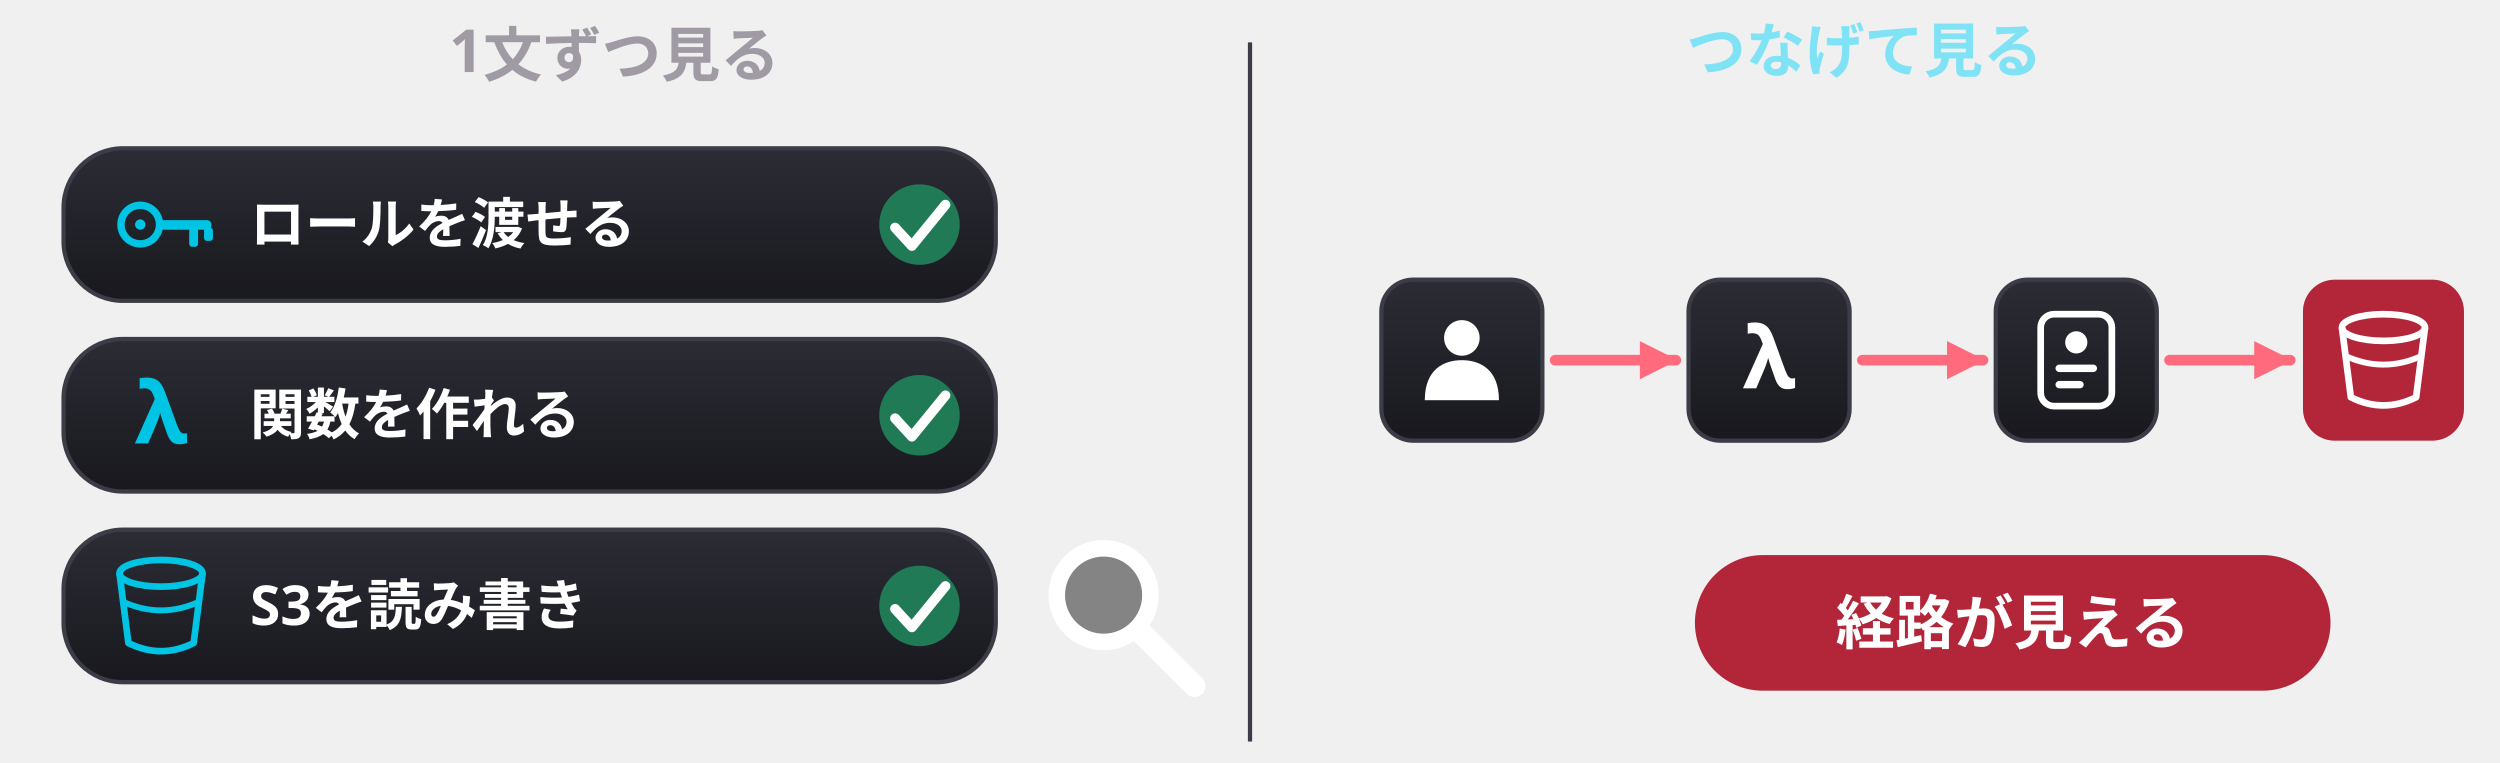
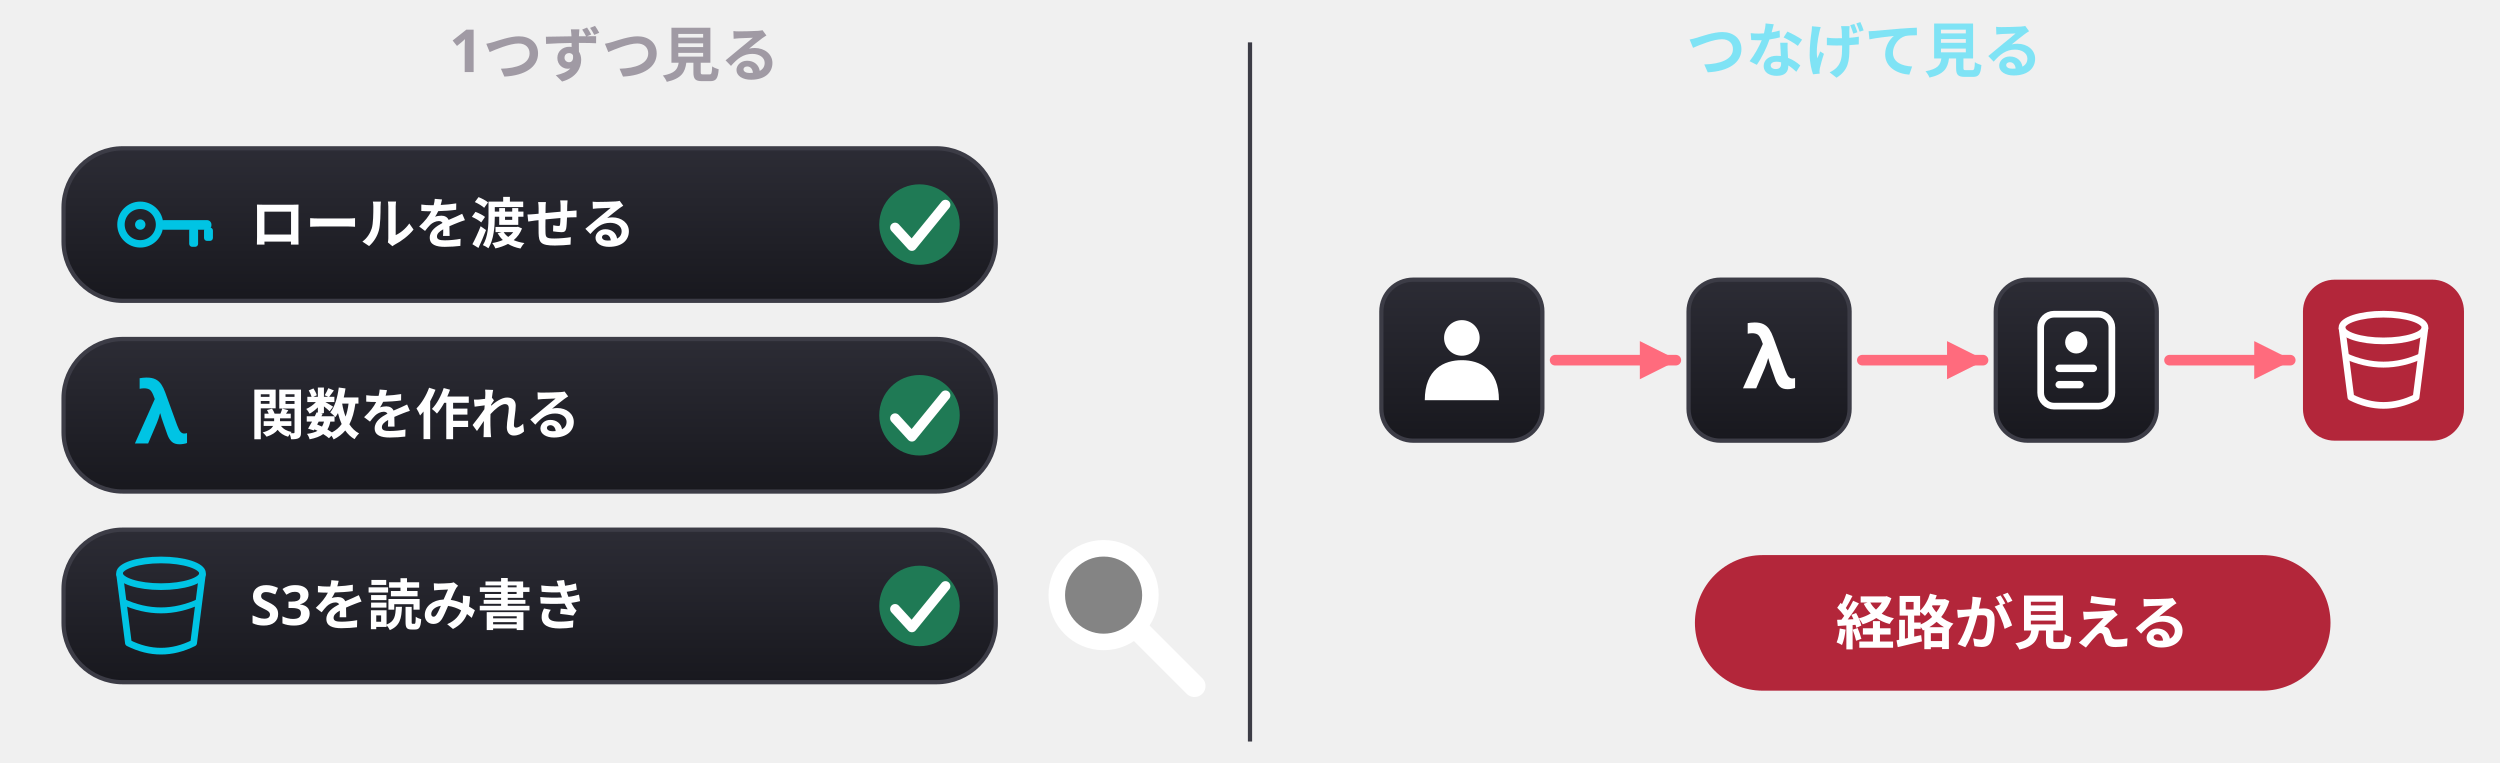
<svg xmlns="http://www.w3.org/2000/svg" viewBox="0 0 1180 360" width="1180" height="360" font-family="'Hiragino Maru Gothic ProN','Zen Maru Gothic','Hiragino Sans',sans-serif">
  <defs>
    <linearGradient id="bs-tile" x1="0" y1="0" x2="0" y2="1">
      <stop offset="0" stop-color="#2c2c35" />
      <stop offset="1" stop-color="#18181e" />
    </linearGradient>
    <marker id="bs-ar-g" markerUnits="userSpaceOnUse" markerWidth="20" markerHeight="20" refX="17" refY="10" orient="auto">
      <path d="M0 1 L18 10 L0 19 Z" fill="#a09aa4" />
    </marker>
    <marker id="bs-ar-r" markerUnits="userSpaceOnUse" markerWidth="20" markerHeight="20" refX="17" refY="10" orient="auto">
      <path d="M0 1 L18 10 L0 19 Z" fill="#ff6b7d" />
    </marker>
    <marker id="bs-ar-c" markerUnits="userSpaceOnUse" markerWidth="20" markerHeight="20" refX="17" refY="10" orient="auto">
      <path d="M0 1 L18 10 L0 19 Z" fill="#00c4e4" />
    </marker>
    <marker id="bs-ar-ok" markerUnits="userSpaceOnUse" markerWidth="20" markerHeight="20" refX="17" refY="10" orient="auto">
      <path d="M0 1 L18 10 L0 19 Z" fill="#3ddc97" />
    </marker>
    <marker id="bs-ar-a" markerUnits="userSpaceOnUse" markerWidth="20" markerHeight="20" refX="17" refY="10" orient="auto">
      <path d="M0 1 L18 10 L0 19 Z" fill="#ffb020" />
    </marker>
  </defs>
  <style>
.fx{transform-box:fill-box;transform-origin:center}
.hold{opacity:0}
@keyframes pop{from{opacity:0;transform:scale(.6)}to{opacity:1;transform:scale(1)}}
@keyframes fade{from{opacity:0}to{opacity:1}}
@keyframes up{from{opacity:0;transform:translateY(18px)}to{opacity:1;transform:translateY(0)}}
@keyframes holdout{0%{opacity:1}99%{opacity:1}100%{opacity:0}}
@keyframes arm{from{transform:rotate(-78deg)}to{transform:rotate(0)}}
@keyframes mag{0%{transform:translateY(-180px)}35%{transform:translateY(-180px)}60%{transform:translateY(-90px)}85%,100%{transform:translateY(0)}}
+ @keyframes grow{from{transform:scaleX(0)}to{transform:scaleX(1)}}
@keyframes glow{0%,100%{opacity:.35}50%{opacity:1}}
.bespoke-marp-active .pop{animation:pop .5s cubic-bezier(.2,1.4,.4,1) var(--d,0s) both}
.bespoke-marp-active .fade{animation:fade .6s ease-out var(--d,0s) both}
.bespoke-marp-active .up{animation:up .6s ease-out var(--d,0s) both}
.bespoke-marp-active .hold{animation:holdout var(--d,1s) linear both}
.bespoke-marp-active .arm{animation:arm 1.1s ease-in var(--d,0s) both}
.bespoke-marp-active .mag{animation:mag 3.2s ease-in-out var(--d,0s) both}
+ .bespoke-marp-active .grow{animation:grow .9s cubic-bezier(.2,.8,.2,1) var(--d,0s) both}
.bespoke-marp-active .glow{animation:glow 1.6s ease-in-out var(--d,0s) infinite}
.arm{transform-origin:0% 50%}
+ .grow{transform-box:fill-box;transform-origin:0% 50%}
</style>
-   <text x="290" y="34" font-size="28" font-weight="700" fill="#a09aa4" text-anchor="middle">1文ずつ見る</text>
+   <text x="290" y="34" font-size="28" font-weight="700" fill="#a09aa4" text-anchor="middle">1つずつ見る</text>
  <text x="880" y="34" font-size="28" font-weight="700" fill="#7fe3f5" text-anchor="middle">つなげて見る</text>
  <line x1="590" y1="20" x2="590" y2="350" stroke="#3c3c46" stroke-width="2" />
  <g class="fx pop" style="--d:0.3s">
    <rect x="30" y="70" width="440" height="72" rx="28" fill="url(#bs-tile)" stroke="#3c3c46" stroke-width="2" />
    <g transform="translate(76 106.0) scale(0.7)">
      <circle cx="-14" cy="0" r="13" fill="none" stroke="#00c4e4" stroke-width="5" />
      <circle cx="-14" cy="0" r="3.5" fill="#00c4e4" />
      <rect x="-1" y="-3" width="35" height="6.5" rx="3" fill="#00c4e4" />
      <rect x="19" y="2" width="6" height="13" rx="2" fill="#00c4e4" />
      <rect x="29" y="2" width="6" height="9" rx="2" fill="#00c4e4" />
    </g>
    <text x="118" y="115.0" font-size="26" font-weight="700" fill="#ffffff" text-anchor="start">ロールを渡せる</text>
    <circle cx="434" cy="106.0" r="19" fill="#1f7a55" />
    <g transform="translate(434 106.0) scale(0.72)">
      <path d="M-16 2 L-5 14 L17 -13" fill="none" stroke="#ffffff" stroke-width="6.5" stroke-linecap="round" stroke-linejoin="round" />
    </g>
  </g>
  <g class="fx pop" style="--d:1.2s">
    <rect x="30" y="160" width="440" height="72" rx="28" fill="url(#bs-tile)" stroke="#3c3c46" stroke-width="2" />
    <g transform="translate(76 196.0) scale(0.7)">
      <text x="0" y="19" font-size="58" font-weight="700" text-anchor="middle" fill="#00c4e4">λ</text>
    </g>
    <text x="118" y="205.0" font-size="26" font-weight="700" fill="#ffffff" text-anchor="start">関数を作れる</text>
    <circle cx="434" cy="196.0" r="19" fill="#1f7a55" />
    <g transform="translate(434 196.0) scale(0.72)">
      <path d="M-16 2 L-5 14 L17 -13" fill="none" stroke="#ffffff" stroke-width="6.5" stroke-linecap="round" stroke-linejoin="round" />
    </g>
  </g>
  <g class="fx pop" style="--d:2.1s">
    <rect x="30" y="250" width="440" height="72" rx="28" fill="url(#bs-tile)" stroke="#3c3c46" stroke-width="2" />
    <g transform="translate(76 286.0) scale(0.7)">
      <ellipse cx="0" cy="-22" rx="28" ry="9" fill="none" stroke="#00c4e4" stroke-width="4.5" />
      <path d="M-28 -22 L-22 25 Q0 36 22 25 L28 -22" fill="none" stroke="#00c4e4" stroke-width="4.5" stroke-linejoin="round" />
      <path d="M-26 -3 Q0 9 26 -3" fill="none" stroke="#00c4e4" stroke-width="4" />
    </g>
    <text x="118" y="295.0" font-size="26" font-weight="700" fill="#ffffff" text-anchor="start">S3を読み書き</text>
    <circle cx="434" cy="286.0" r="19" fill="#1f7a55" />
    <g transform="translate(434 286.0) scale(0.72)">
      <path d="M-16 2 L-5 14 L17 -13" fill="none" stroke="#ffffff" stroke-width="6.5" stroke-linecap="round" stroke-linejoin="round" />
    </g>
  </g>
  <g class="fx mag" style="--d:0.2s">
    <g transform="translate(530 290) scale(1.3)">
      <circle cx="-7" cy="-7" r="17" fill="rgba(0,0,0,.45)" stroke="#ffffff" stroke-width="6" />
      <path d="M6 6 L26 26" stroke="#ffffff" stroke-width="8" stroke-linecap="round" />
    </g>
  </g>
  <g class="fx pop" style="--d:1.2s">
    <rect x="652.0" y="132.0" width="76" height="76" rx="15" fill="url(#bs-tile)" stroke="#3c3c46" stroke-width="2" />
    <g transform="translate(690 170) scale(0.7)">
      <circle cx="0" cy="-15" r="12" fill="#ffffff" />
      <path d="M-25 27 C-25 6 -12 0 0 0 C12 0 25 6 25 27 Z" fill="#ffffff" />
    </g>
  </g>
  <g class="fx pop" style="--d:1.55s">
    <rect x="797.0" y="132.0" width="76" height="76" rx="15" fill="url(#bs-tile)" stroke="#3c3c46" stroke-width="2" />
    <g transform="translate(835 170) scale(0.7)">
      <text x="0" y="19" font-size="58" font-weight="700" text-anchor="middle" fill="#ffffff">λ</text>
    </g>
  </g>
  <g class="fx pop" style="--d:1.9s">
    <rect x="942.0" y="132.0" width="76" height="76" rx="15" fill="url(#bs-tile)" stroke="#3c3c46" stroke-width="2" />
    <g transform="translate(980 170) scale(0.7)">
      <rect x="-24" y="-31" width="48" height="62" rx="9" fill="none" stroke="#ffffff" stroke-width="4.5" />
      <circle cx="0" cy="-12" r="7.5" fill="#ffffff" />
      <rect x="-14" y="3" width="28" height="5" rx="2.5" fill="#ffffff" />
      <rect x="-14" y="14" width="19" height="5" rx="2.5" fill="#ffffff" />
    </g>
  </g>
  <g class="fx pop" style="--d:2.25s">
    <rect x="1087.0" y="132.0" width="76" height="76" rx="15" fill="#b3263a" stroke="none" stroke-width="2" />
    <g transform="translate(1125 170) scale(0.7)">
      <ellipse cx="0" cy="-22" rx="28" ry="9" fill="none" stroke="#ffffff" stroke-width="4.5" />
      <path d="M-28 -22 L-22 25 Q0 36 22 25 L28 -22" fill="none" stroke="#ffffff" stroke-width="4.5" stroke-linejoin="round" />
      <path d="M-26 -3 Q0 9 26 -3" fill="none" stroke="#ffffff" stroke-width="4" />
    </g>
  </g>
  <g class="fx fade" style="--d:1.4s">
    <line x1="734" y1="170" x2="791" y2="170" stroke="#ff6b7d" stroke-width="5" stroke-linecap="round" marker-end="url(#bs-ar-r)" />
  </g>
  <g class="fx fade" style="--d:1.75s">
    <line x1="879" y1="170" x2="936" y2="170" stroke="#ff6b7d" stroke-width="5" stroke-linecap="round" marker-end="url(#bs-ar-r)" />
  </g>
  <g class="fx fade" style="--d:2.1s">
    <line x1="1024" y1="170" x2="1081" y2="170" stroke="#ff6b7d" stroke-width="5" stroke-linecap="round" marker-end="url(#bs-ar-r)" />
  </g>
  <g class="fx pop" style="--d:2.8s">
    <rect x="800" y="262" width="300" height="64" rx="32" fill="#b3263a" />
    <text x="950" y="304" font-size="28" font-weight="700" fill="#ffffff" text-anchor="middle">経路が見える</text>
  </g>
</svg>
